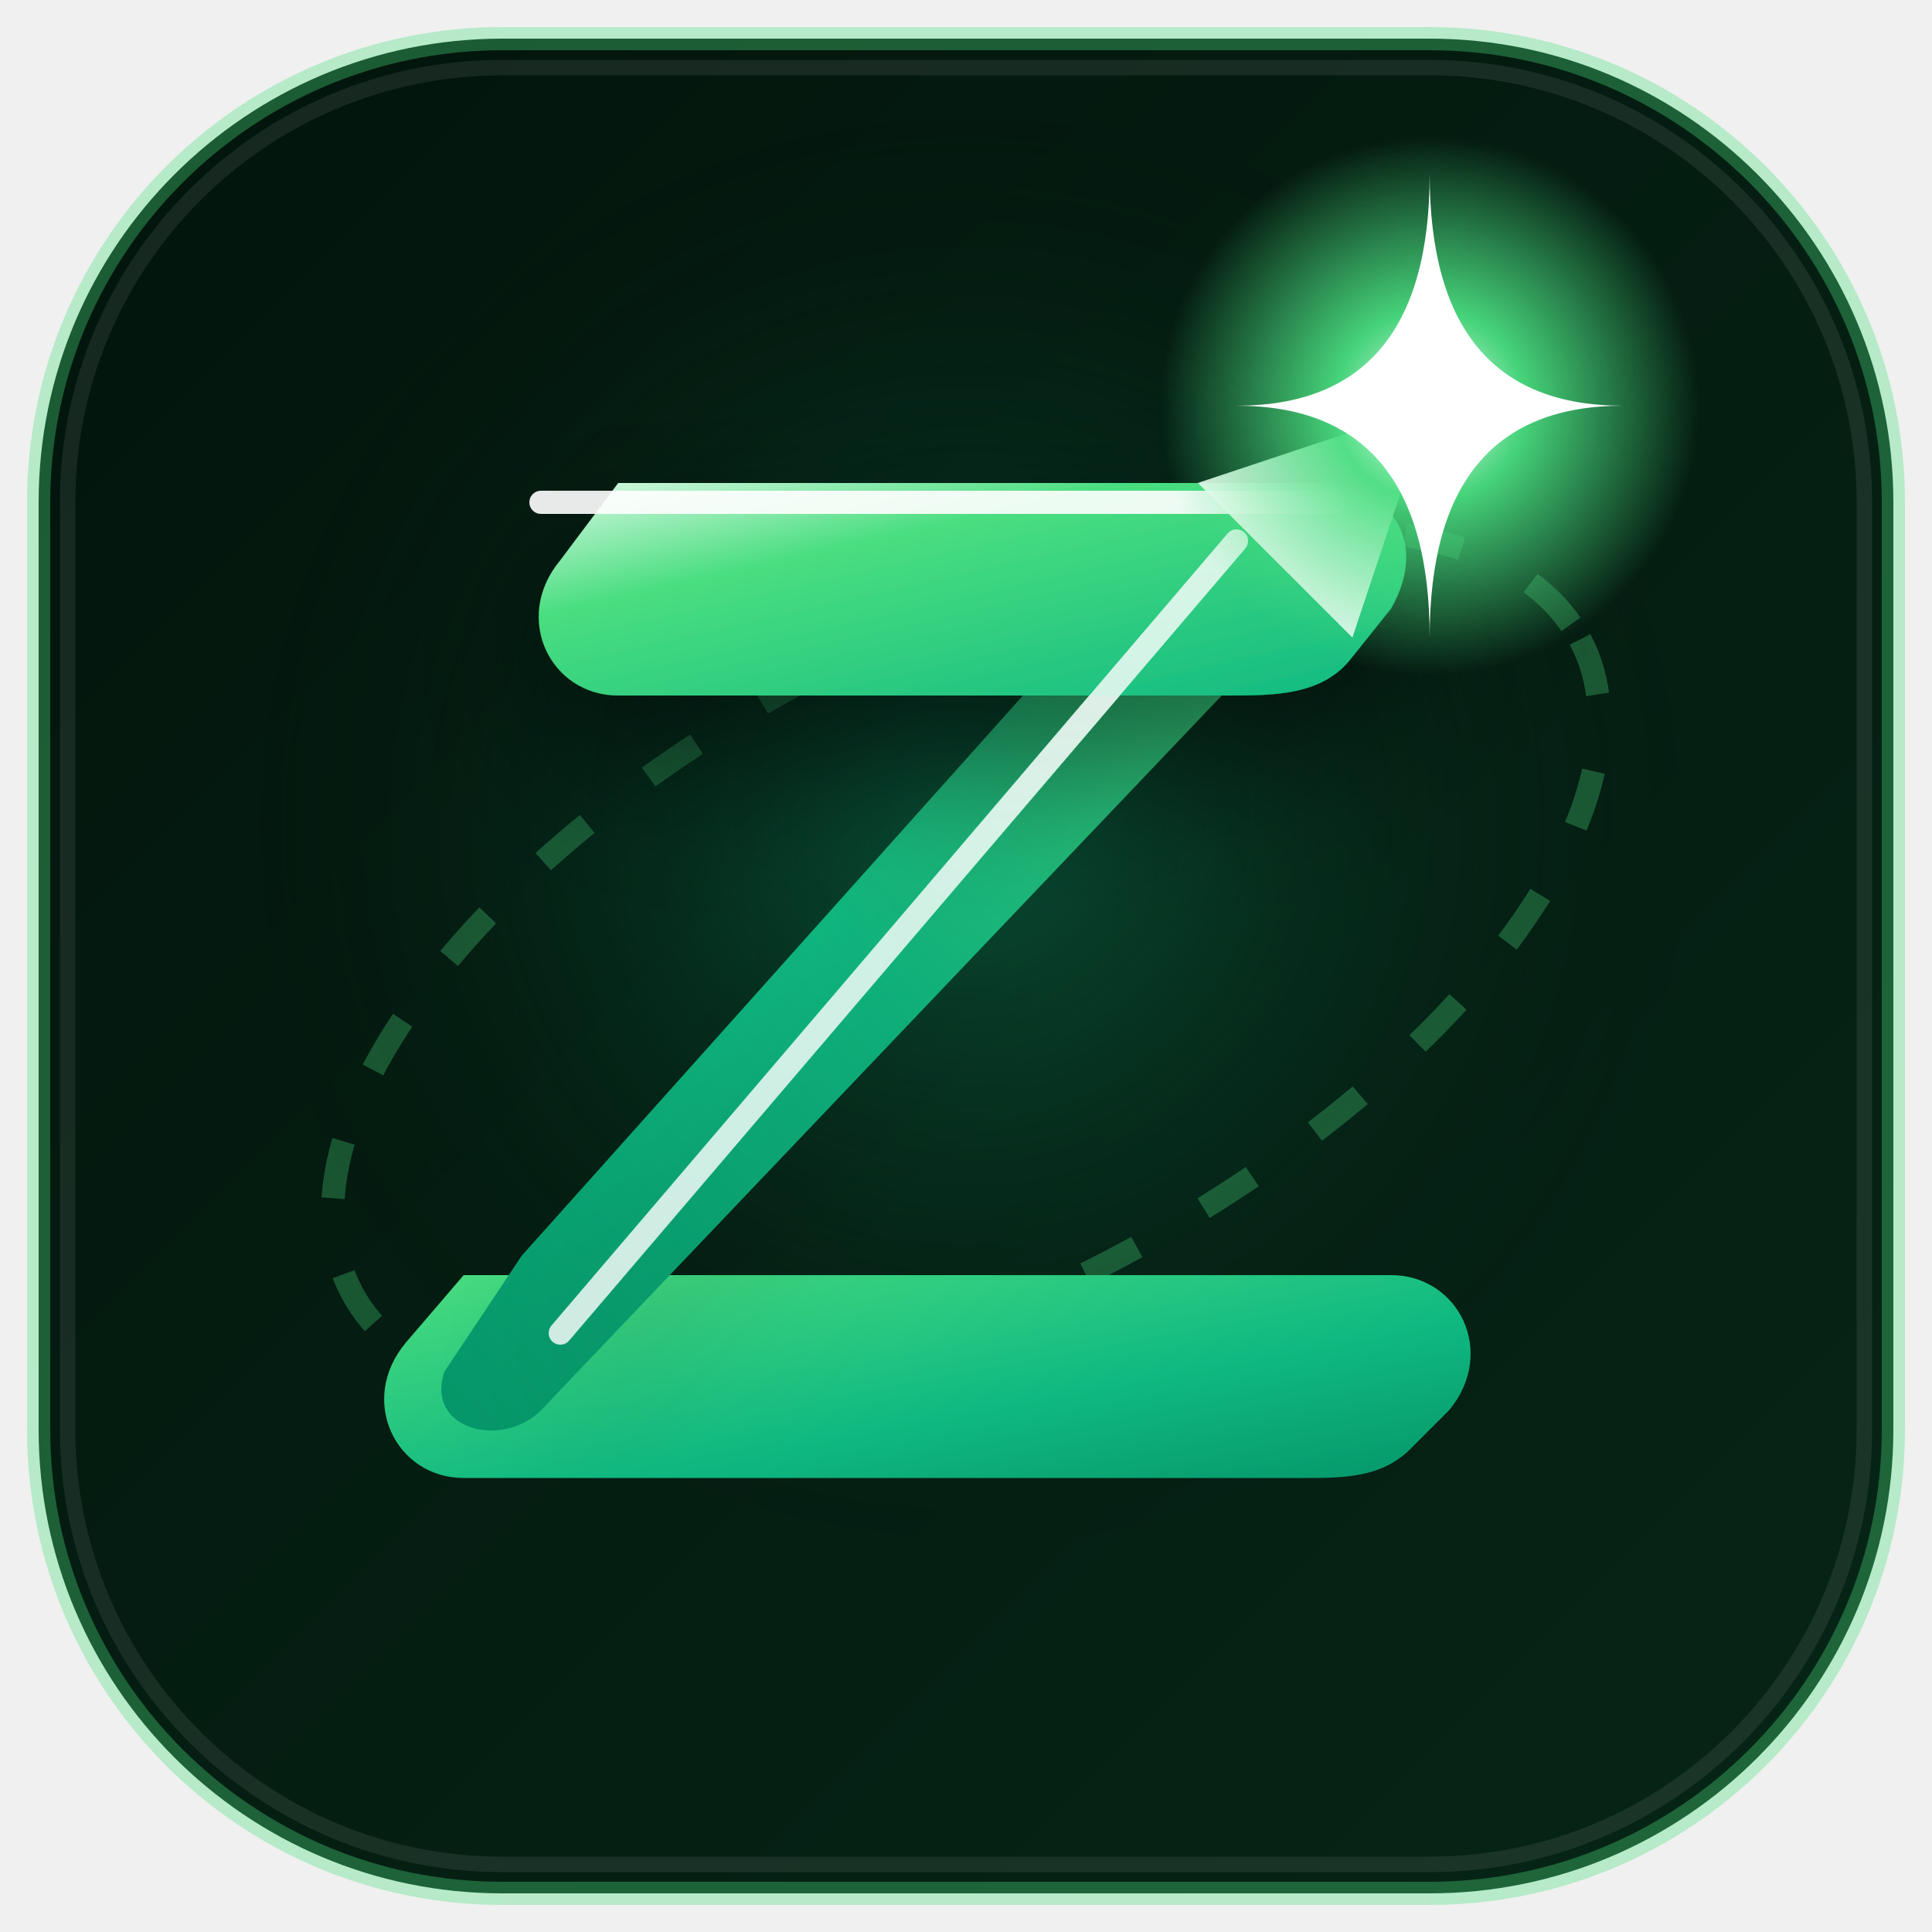
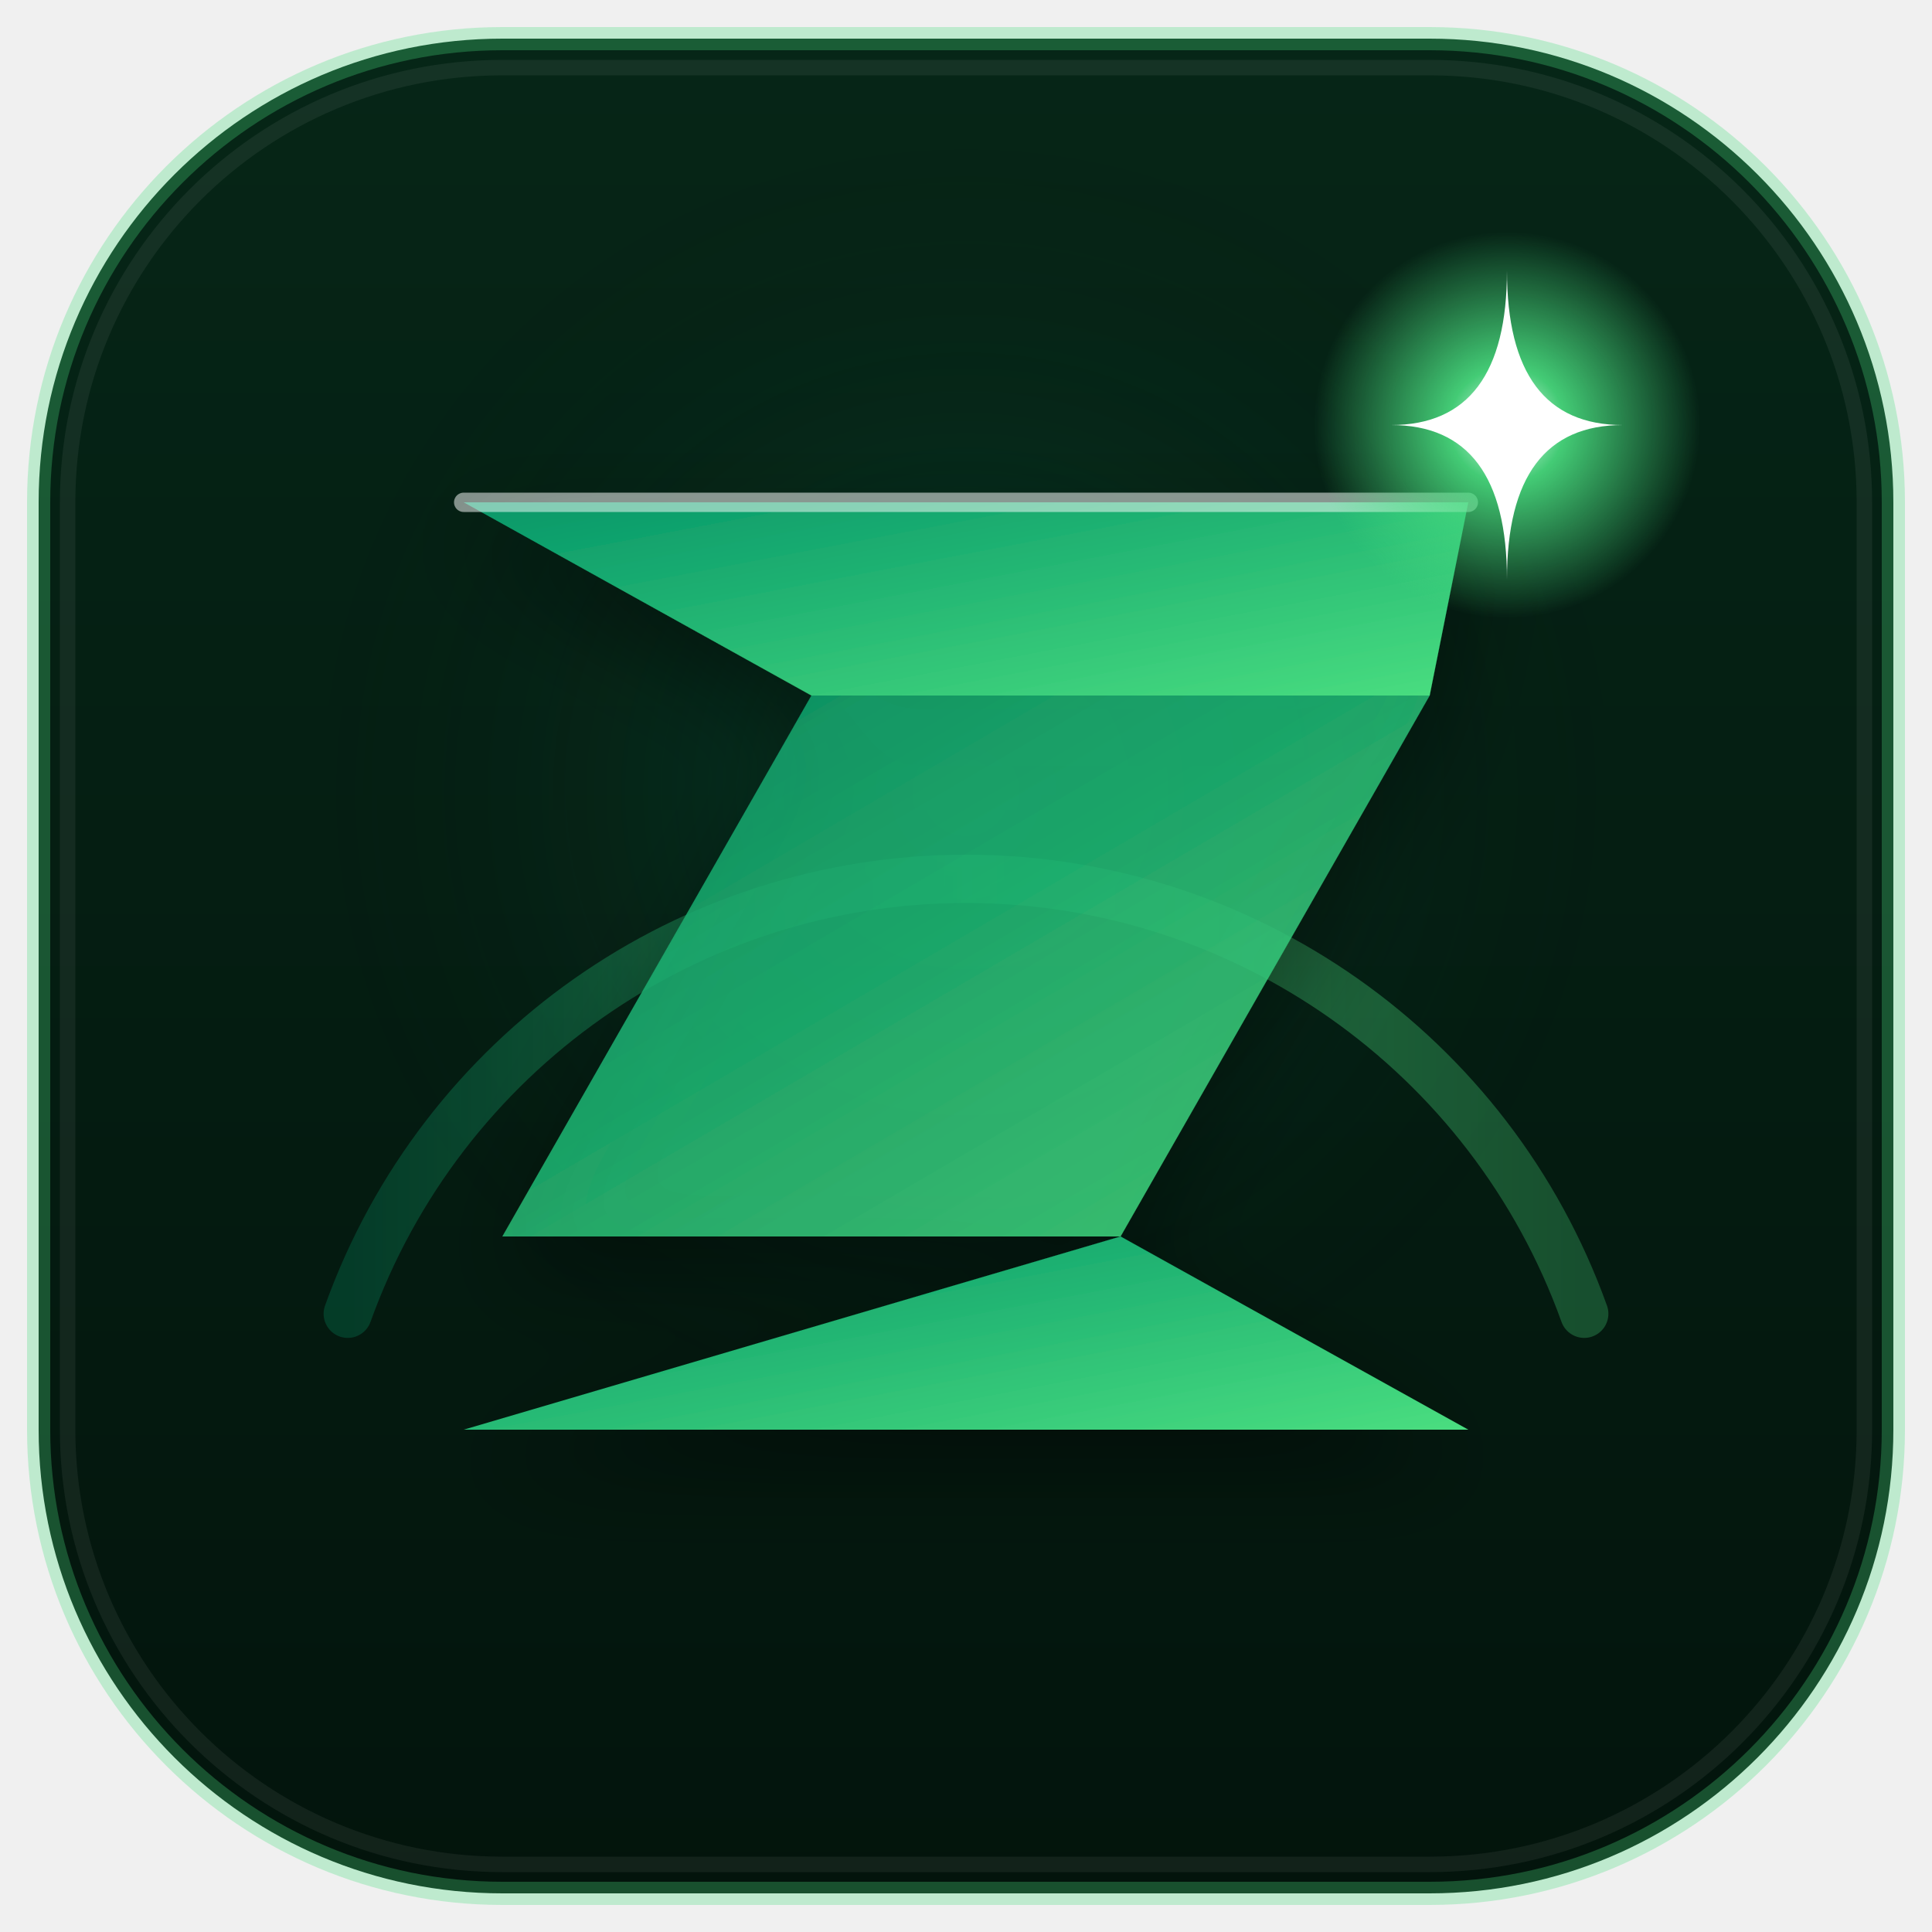
<svg xmlns="http://www.w3.org/2000/svg" width="512" height="512" viewBox="0 0 100 100" fill="none">
  <defs>
-     <linearGradient id="bg-verde" x1="0%" y1="0%" x2="100%" y2="100%">
-       <stop offset="0%" stop-color="#03140C" />
-       <stop offset="100%" stop-color="#062617" />
+     <linearGradient id="bb-verde" x1="50%" y1="0%" x2="50%" y2="100%">
+       <stop offset="0%" stop-color="#062617" />
+       <stop offset="100%" stop-color="#03140C" />
    </linearGradient>
-     <radialGradient id="glow-verde" cx="50%" cy="46%" r="46%">
-       <stop offset="0%" stop-color="rgba(16, 185, 129, 0.35)" />
+     <radialGradient id="bg-verde" cx="50%" cy="45%" r="45%">
+       <stop offset="0%" stop-color="rgba(16, 185, 129, 0.20)" />
      <stop offset="100%" stop-color="transparent" />
    </radialGradient>
-     <linearGradient id="facet-top-verde" x1="0%" y1="0%" x2="100%" y2="100%">
-       <stop offset="0%" stop-color="#F0FDF4" />
-       <stop offset="35%" stop-color="#4ADE80" />
-       <stop offset="100%" stop-color="#10B981" />
-     </linearGradient>
-     <linearGradient id="blade-verde" x1="0%" y1="100%" x2="100%" y2="0%">
+     <linearGradient id="zg-verde" x1="0%" y1="0%" x2="100%" y2="100%">
      <stop offset="0%" stop-color="#059669" />
-       <stop offset="50%" stop-color="#10B981" />
      <stop offset="100%" stop-color="#4ADE80" />
    </linearGradient>
-     <linearGradient id="facet-bot-verde" x1="0%" y1="0%" x2="100%" y2="100%">
-       <stop offset="0%" stop-color="#4ADE80" />
-       <stop offset="60%" stop-color="#10B981" />
-       <stop offset="100%" stop-color="#059669" />
+     <linearGradient id="ag-verde" x1="0%" y1="50%" x2="100%" y2="50%">
+       <stop offset="0%" stop-color="#059669" stop-opacity="0.6" />
+       <stop offset="50%" stop-color="#4ADE80" />
+       <stop offset="100%" stop-color="#4ADE80" stop-opacity="0.6" />
    </linearGradient>
-     <radialGradient id="star-flare-verde" cx="50%" cy="50%" r="50%">
+     <radialGradient id="sf-verde" cx="50%" cy="50%" r="50%">
      <stop offset="0%" stop-color="#FFFFFF" />
-       <stop offset="35%" stop-color="#4ADE80" stop-opacity="0.95" />
+       <stop offset="30%" stop-color="#4ADE80" stop-opacity="0.9" />
      <stop offset="100%" stop-color="#4ADE80" stop-opacity="0" />
    </radialGradient>
-     <filter id="shadow-verde" x="-20%" y="-20%" width="140%" height="140%">
-       <feDropShadow dx="0" dy="3.5" stdDeviation="4" flood-color="#000000" flood-opacity="0.55" />
+     <filter id="ds-verde" x="-15%" y="-10%" width="130%" height="130%">
+       <feDropShadow dx="0" dy="2" stdDeviation="2.5" flood-color="#000000" flood-opacity="0.4" />
    </filter>
+     <clipPath id="cp-verde">
+       <rect x="2" y="2" width="96" height="96" rx="24" />
+     </clipPath>
  </defs>
-   <rect x="2" y="2" width="96" height="96" rx="24" fill="url(#bg-verde)" />
-   <circle cx="50" cy="46" r="42" fill="url(#glow-verde)" />
-   <rect x="2" y="2" width="96" height="96" rx="24" stroke="rgba(74, 222, 128, 0.35)" stroke-width="1.2" fill="none" />
-   <rect x="3.5" y="3.5" width="93" height="93" rx="22.5" stroke="rgba(255, 255, 255, 0.08)" stroke-width="0.8" fill="none" />
-   <ellipse cx="50" cy="50" rx="36" ry="17" transform="rotate(-28 50 50)" stroke="#4ADE80" stroke-width="1.2" stroke-dasharray="3 4" opacity="0.3" fill="none" />
-   <path d="M 28 66 H 72 C 75.5 66 77.5 70 75 73 L 73 75 C 71.5 76.5 69.5 76.5 67.5 76.5 H 24 C 20.5 76.5 18.5 72.5 21 69.5 L 24 66 Z" fill="url(#facet-bot-verde)" />
-   <path d="M 68 31 L 28 73 C 26 75 22 74 23 71 L 27 65 L 61 27 C 63 25 67 26 66 29 L 68 31 Z" fill="url(#blade-verde)" />
-   <g filter="url(#shadow-verde)">
-     <path d="M 24 25 H 68 C 72 25 74 28 72 31.5 L 70 34 C 68.5 36 66 36 63.5 36 H 32 C 28.5 36 26.5 32 29 29 L 32 25 Z" fill="url(#facet-top-verde)" />
-     <path d="M 62 25 L 74 21 L 70 33 Z" fill="#FFFFFF" opacity="0.9" />
-     <line x1="28" y1="26" x2="69" y2="26" stroke="#FFFFFF" stroke-width="1.2" stroke-linecap="round" opacity="0.9" />
-     <line x1="64" y1="28" x2="29" y2="69" stroke="#FFFFFF" stroke-width="1.2" stroke-linecap="round" opacity="0.8" />
+   <rect x="2" y="2" width="96" height="96" rx="24" fill="url(#bb-verde)" />
+   <circle cx="50" cy="45" r="40" fill="url(#bg-verde)" />
+   <g clip-path="url(#cp-verde)">
+     <path d="M 18 68 A 34 34 0 0 1 82 68" stroke="url(#ag-verde)" stroke-width="2.5" stroke-linecap="round" fill="none" opacity="0.45" />
+     <g filter="url(#ds-verde)">
+       <path d="M 24 26 H 76 L 74 36 H 42" fill="url(#zg-verde)" />
+       <path d="M 42 36 L 74 36 L 58 64 L 26 64" fill="url(#zg-verde)" opacity="0.85" />
+       <path d="M 26 64 H 58 L 24 74 H 76 L 58 64" fill="url(#zg-verde)" />
+       <path d="M 24 26 H 76" stroke="rgba(255,255,255,0.5)" stroke-width="1" stroke-linecap="round" />
+     </g>
+     <circle cx="78" cy="22" r="10" fill="url(#sf-verde)" />
+     <path d="M 78 14 Q 78 22 72 22 Q 78 22 78 30 Q 78 22 84 22 Q 78 22 78 14 Z" fill="#FFFFFF" />
+     <circle cx="78" cy="22" r="1.4" fill="#FFFFFF" />
  </g>
-   <circle cx="74" cy="21" r="14" fill="url(#star-flare-verde)" />
-   <path d="M 74 9 Q 74 21 64 21 Q 74 21 74 33 Q 74 21 84 21 Q 74 21 74 9 Z" fill="#FFFFFF" />
-   <circle cx="74" cy="21" r="1.8" fill="#FFFFFF" />
+   <rect x="2" y="2" width="96" height="96" rx="24" stroke="rgba(74, 222, 128, 0.30)" stroke-width="1.2" fill="none" />
+   <rect x="3.5" y="3.5" width="93" height="93" rx="22.5" stroke="rgba(255, 255, 255, 0.06)" stroke-width="0.8" fill="none" />
</svg>
